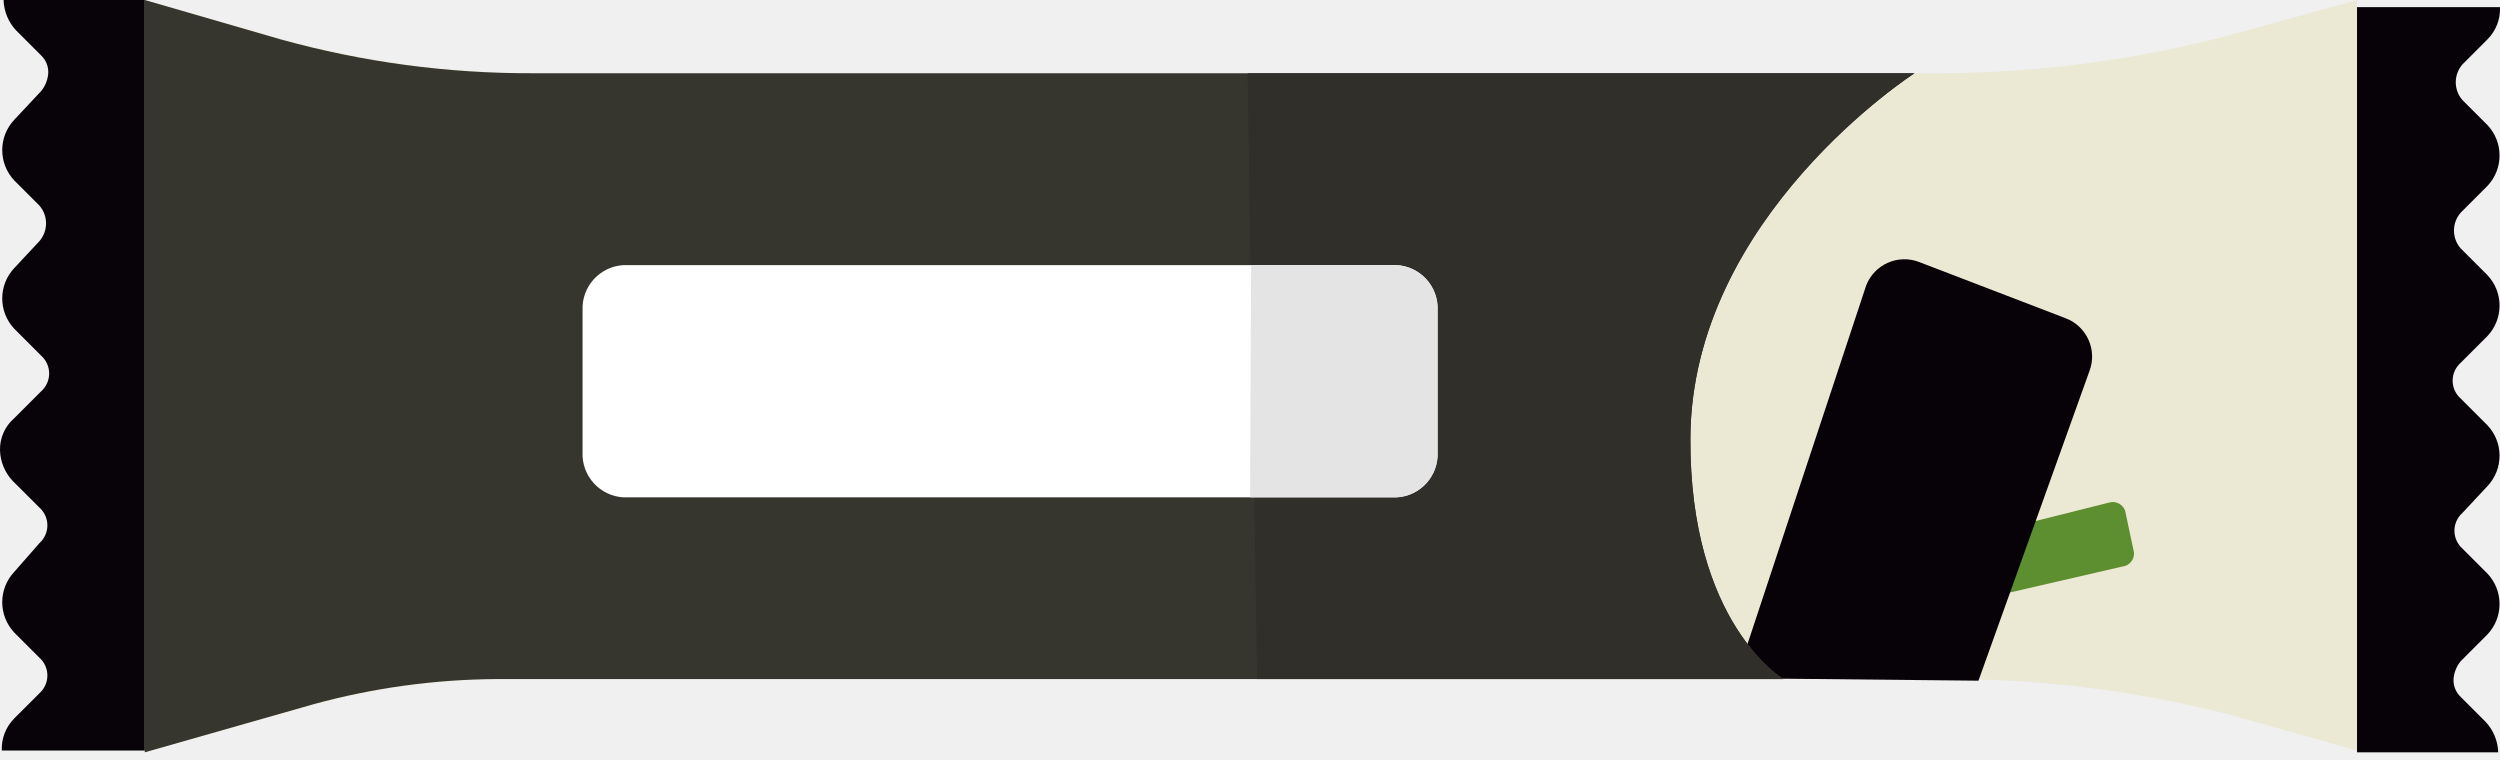
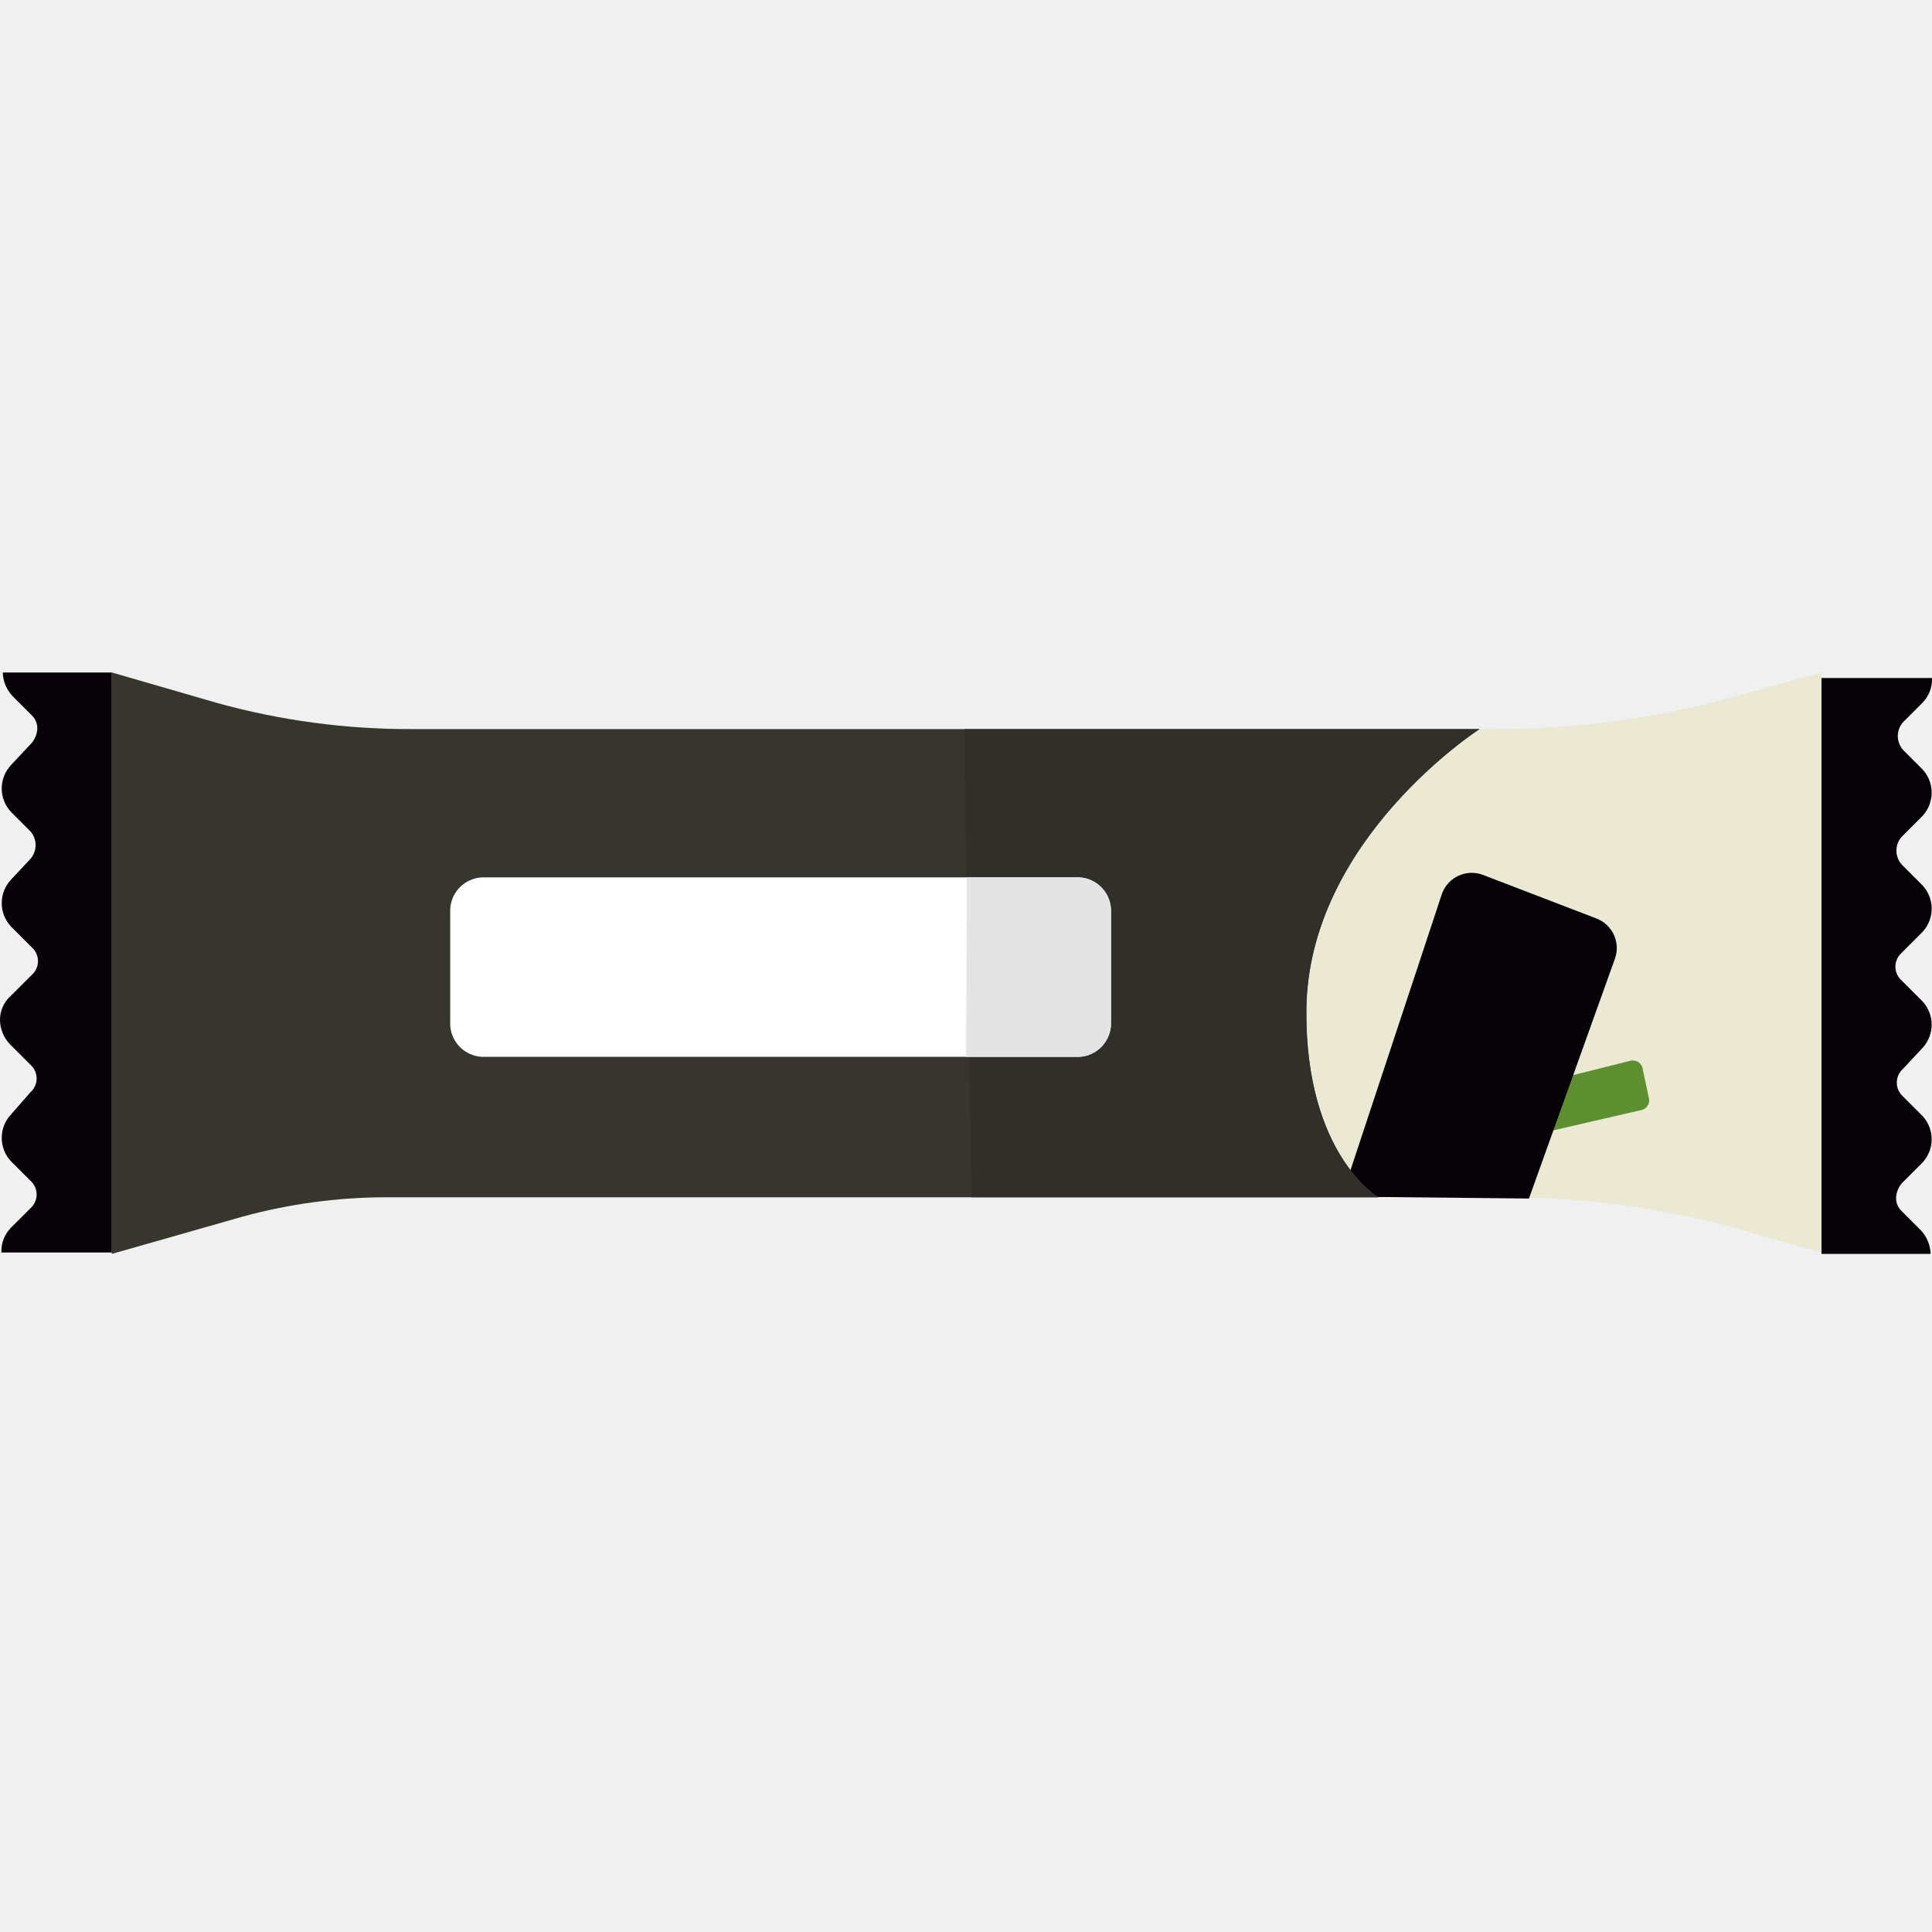
- <svg xmlns="http://www.w3.org/2000/svg" viewBox="1522 -398.433 184.307 56">
+ <svg xmlns="http://www.w3.org/2000/svg" viewBox="1522 -398.433 184.307 56" width="100" height="100">
  <defs>
    <style>.cls-1 { fill: #ebe8d4; } .cls-2 { fill: #5d8e2f; } .cls-3 { fill: #070208; } .cls-4 { fill: #36352e; } .cls-5 { fill: #302f29; } .cls-6 { fill: #080309; } .cls-7 { fill: #fff; } .cls-8 { fill: #e4e4e4; }</style>
  </defs>
  <g id="panda">
    <g id="Group_122" data-name="Group 122">
      <path id="Path_527" d="M1686.414-345.733l9.354 2.635v-55.335l-8.563 2.371a84.791 84.791 0 0 1-22.265 3.029h-103.286a70.517 70.517 0 0 1-18.839-2.5l-10.144-2.9v55.463l12.647-3.557a53.64 53.64 0 0 1 13.7-1.844h106.844a82.937 82.937 0 0 1 20.552 2.638z" data-name="Path 527" class="cls-1" />
      <path id="Path_528" d="M1667.03-358.759l10.424-2.614a.969.969 0 0 1 1.214.585l.658 3.095a.969.969 0 0 1-.871 1.029l-8.323 1.92z" data-name="Path 528" class="cls-2" />
      <path id="Path_529" d="M1649.997-348.433l9.58-28.947a3.022 3.022 0 0 1 3.904-1.738l10.816 4.152a3.022 3.022 0 0 1 1.738 3.904l-8.178 22.811z" data-name="Path 529" class="cls-3" />
      <path id="Path_530" d="M1663.142-393.033H1561.26a68.671 68.671 0 0 1-18.583-2.5l-10.006-2.9v55.463l12.475-3.557a52.237 52.237 0 0 1 13.515-1.844h94.828s-6.942-4.046-6.869-17.783c.088-16.325 16.522-26.879 16.522-26.879z" data-name="Path 530" class="cls-4" />
      <path id="Path_534" d="M1663.143-393.032h-49.164l.7 44.66h38.814s-6.945-4.042-6.872-17.782c.087-16.325 16.522-26.878 16.522-26.878z" data-name="Path 534" class="cls-5" />
      <path id="Path_531" d="M1532.671-398.433h-10.408a3.437 3.437 0 0 0 .922 2.24l1.845 1.844a1.691 1.691 0 0 1 .527 1.316 2.341 2.341 0 0 1-.527 1.319l-1.976 2.108a3.265 3.265 0 0 0 0 4.479l1.846 1.844a2 2 0 0 1 0 2.635l-1.846 1.976a3.265 3.265 0 0 0 0 4.479l1.976 1.977a1.759 1.759 0 0 1 0 2.635l-1.976 1.976a3.03 3.03 0 0 0-1.054 2.372 3.437 3.437 0 0 0 .922 2.24l1.978 1.975a1.759 1.759 0 0 1 0 2.635l-1.846 2.107a3.265 3.265 0 0 0 0 4.479l1.846 1.845a1.759 1.759 0 0 1 0 2.635l-1.846 1.844a3.175 3.175 0 0 0-.922 2.371h10.539z" data-name="Path 531" class="cls-6" />
      <path id="Path_532" d="M1695.767-342.97h10.408a3.437 3.437 0 0 0-.922-2.24l-1.844-1.844a1.691 1.691 0 0 1-.527-1.317 2.341 2.341 0 0 1 .527-1.317l1.976-1.976a3.265 3.265 0 0 0 0-4.479l-1.844-1.844a1.759 1.759 0 0 1 0-2.635l1.844-1.976a3.265 3.265 0 0 0 0-4.479l-1.976-1.976a1.759 1.759 0 0 1 0-2.635l1.976-1.976a3.264 3.264 0 0 0 0-4.479l-1.976-1.976a2 2 0 0 1 0-2.635l1.976-1.976a3.265 3.265 0 0 0 0-4.479l-1.844-1.844a2 2 0 0 1 0-2.635l1.844-1.844a3.175 3.175 0 0 0 .921-2.374h-10.539v54.936z" data-name="Path 532" class="cls-3" />
    </g>
    <path id="Path_533" d="M1568.295-378.888h56.341a3.2 3.2 0 0 1 3.347 3.022v11.078a3.2 3.2 0 0 1-3.347 3.022h-56.341a3.2 3.2 0 0 1-3.347-3.022v-11.078a3.2 3.2 0 0 1 3.347-3.022z" data-name="Path 533" class="cls-7" />
    <path id="Path_535" d="M1614.236-378.888h10.4a3.2 3.2 0 0 1 3.347 3.022v11.078a3.2 3.2 0 0 1-3.347 3.022h-10.478z" data-name="Path 535" class="cls-8" />
  </g>
</svg>
